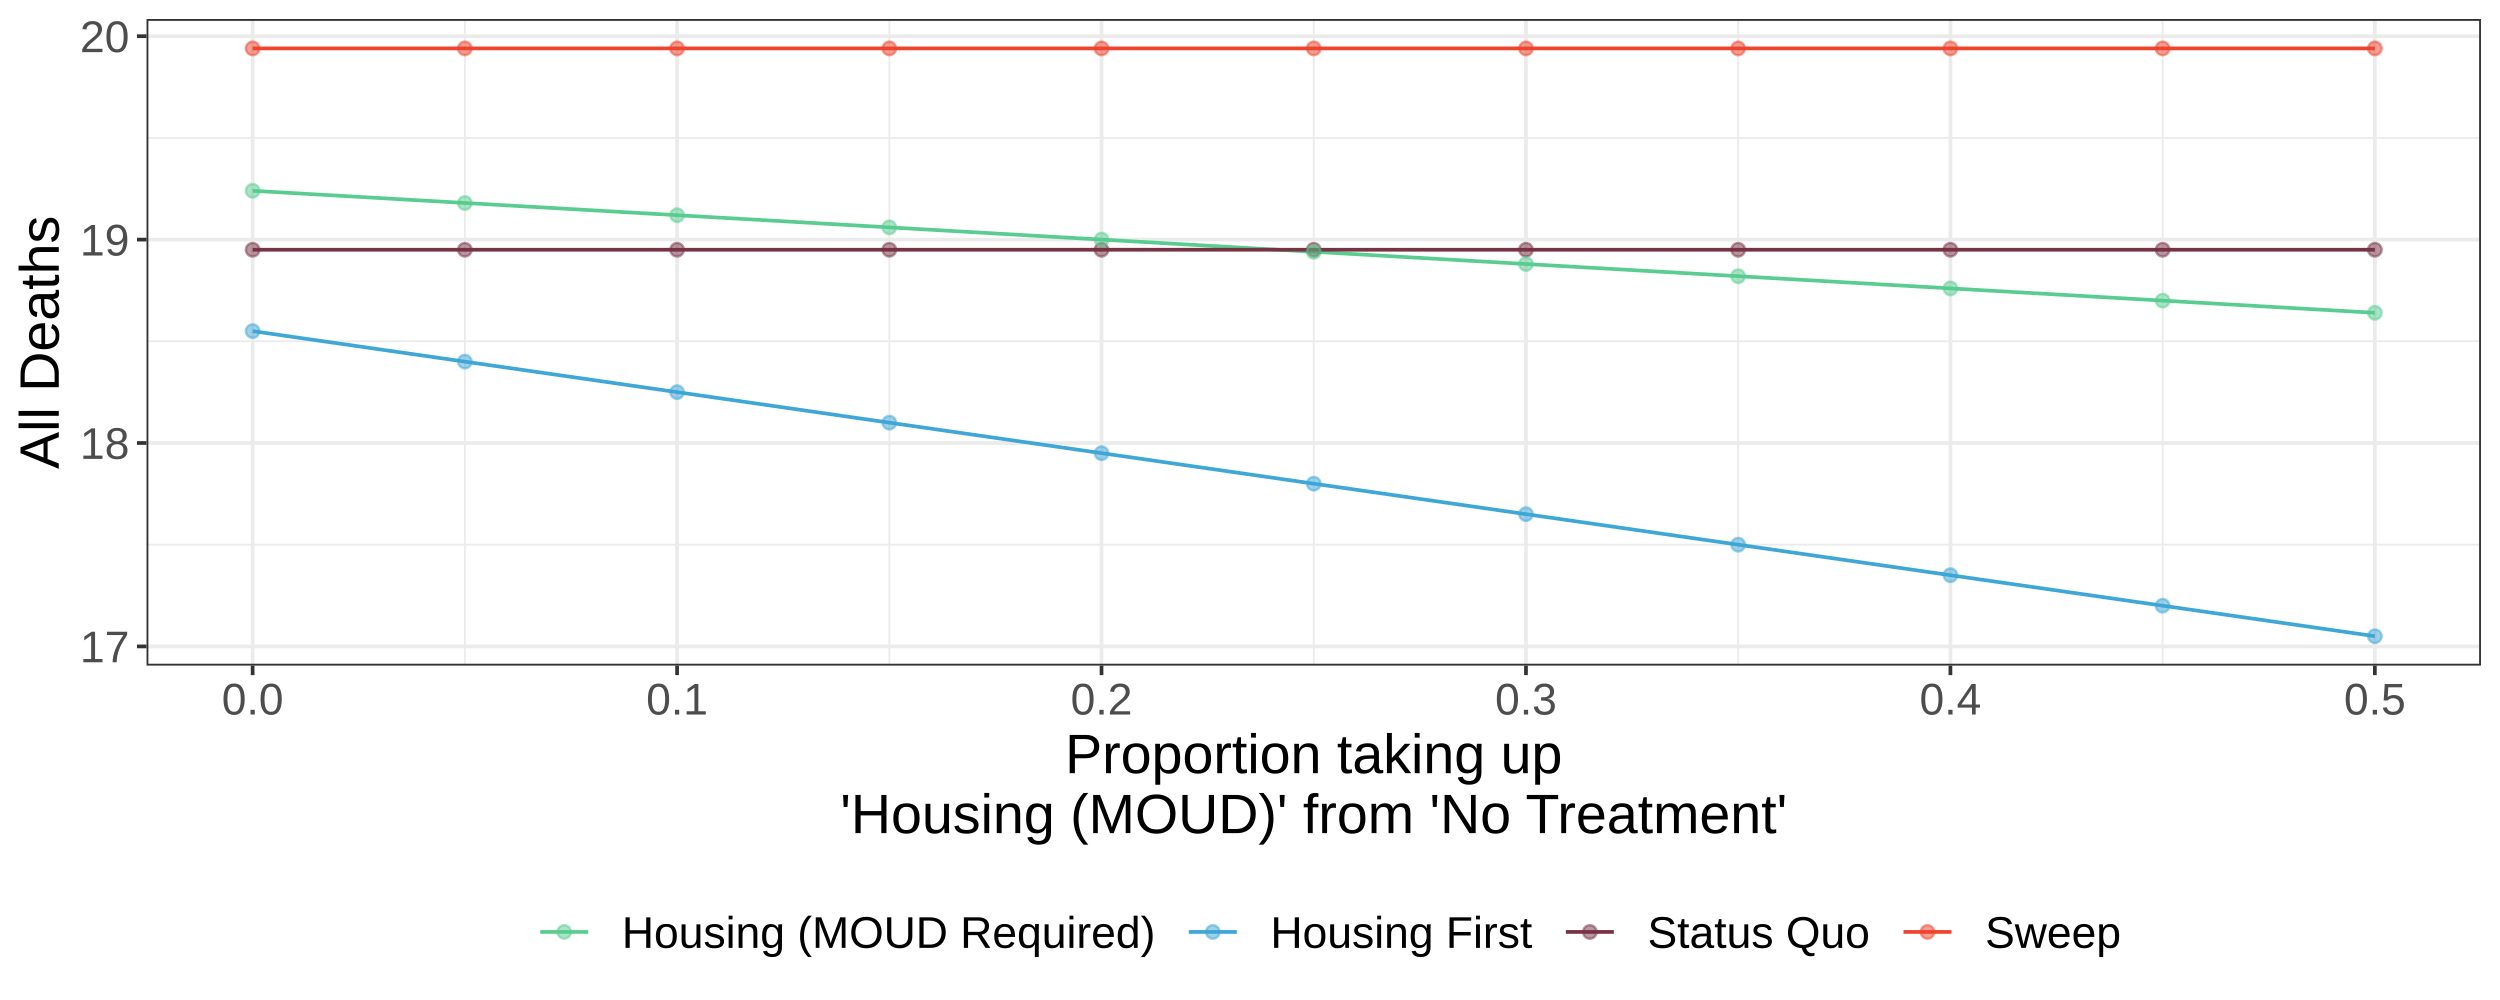
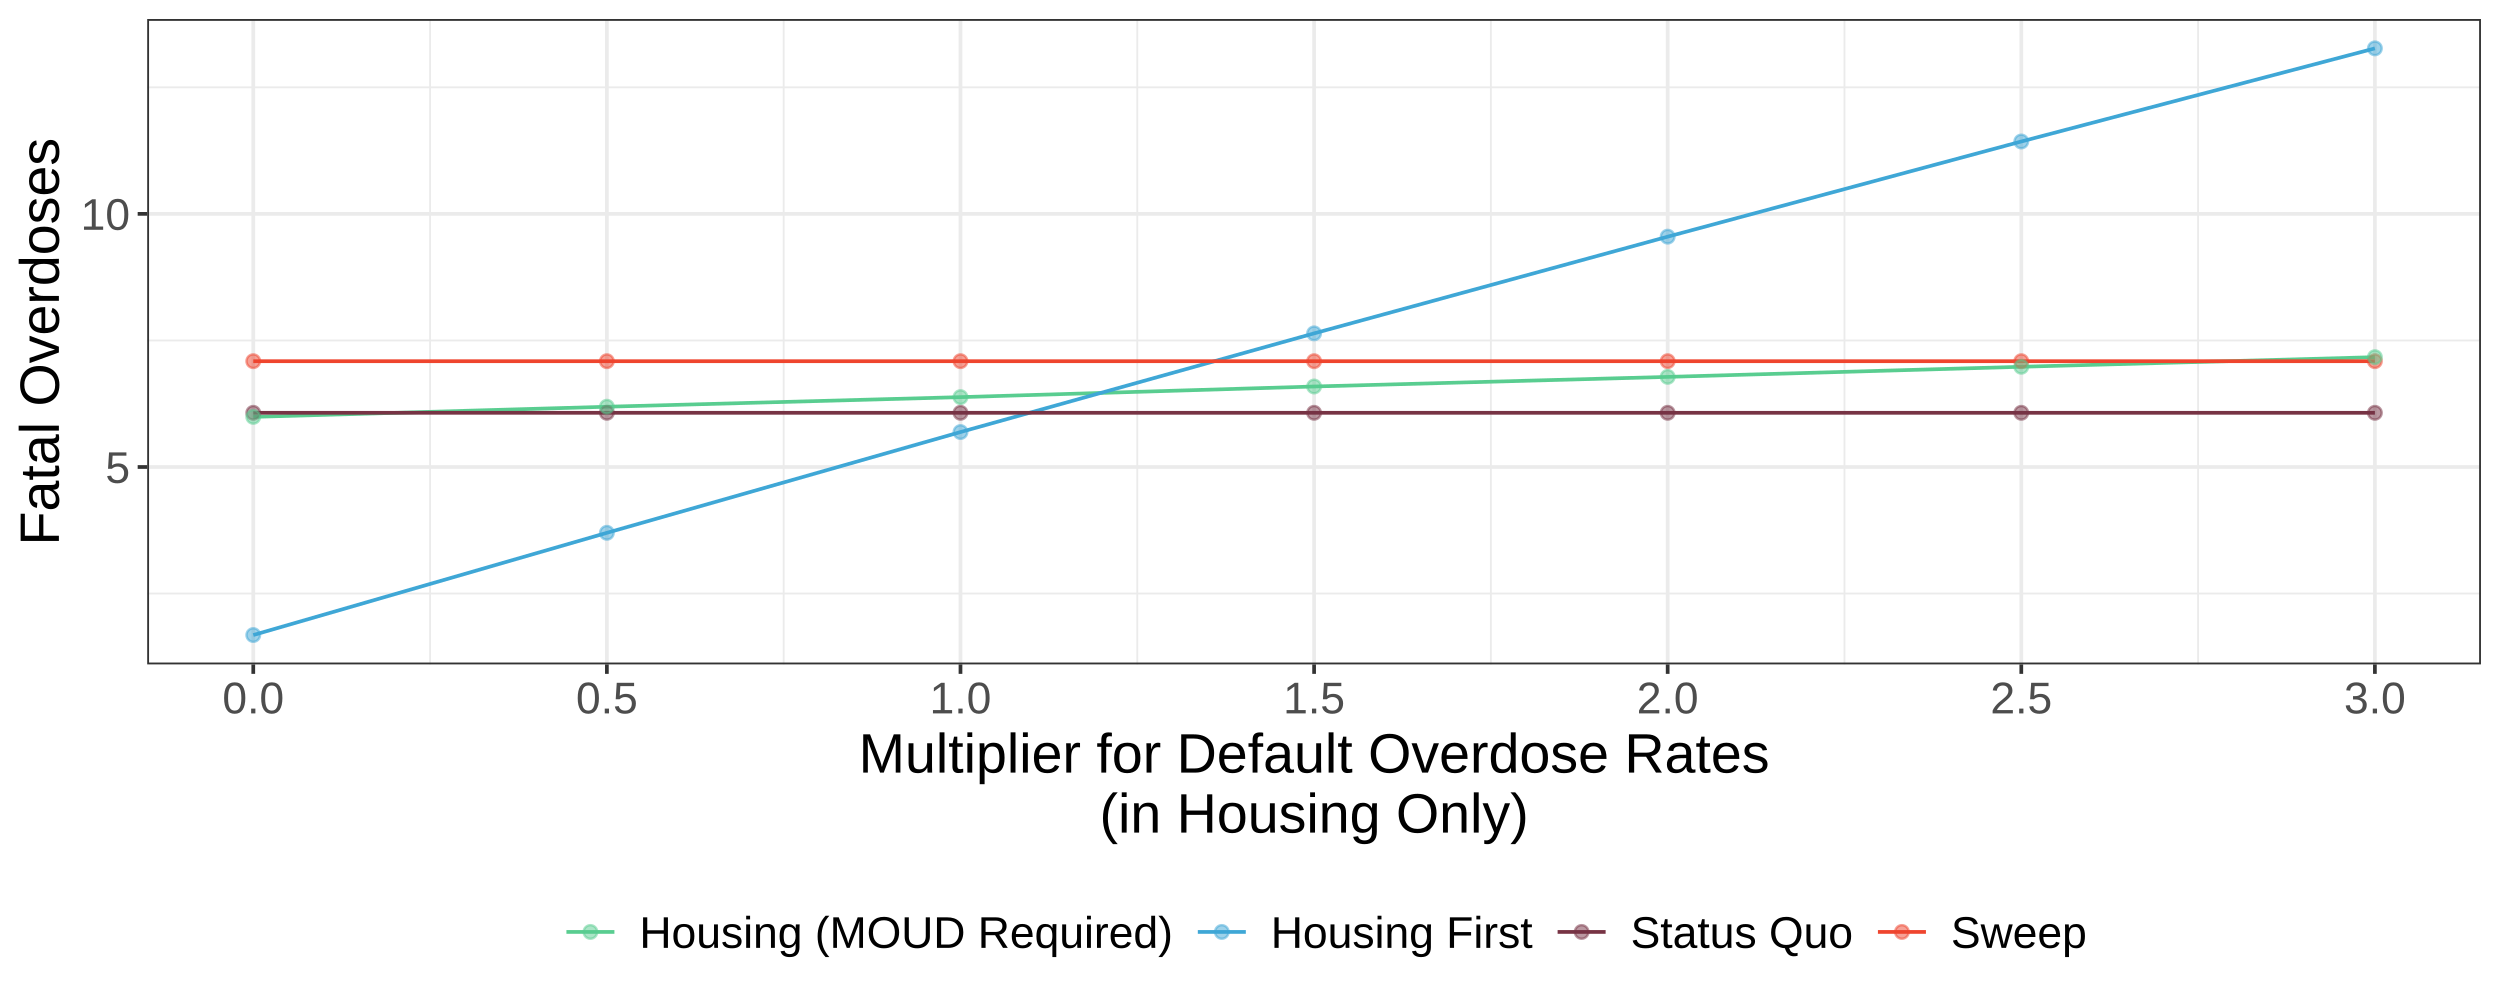
<svg xmlns="http://www.w3.org/2000/svg" class="svglite" width="720.00pt" height="288.00pt" viewBox="0 0 720.00 288.00">
  <defs>
    <style type="text/css">
    .svglite line, .svglite polyline, .svglite polygon, .svglite path, .svglite rect, .svglite circle {
      fill: none;
      stroke: #000000;
      stroke-linecap: round;
      stroke-linejoin: round;
      stroke-miterlimit: 10.00;
    }
    .svglite text {
      white-space: pre;
    }
  </style>
  </defs>
  <rect width="100%" height="100%" style="stroke: none; fill: #FFFFFF;" />
  <defs>
    <clipPath id="cpMC4wMHw3MjAuMDB8MC4wMHwyODguMDA=">
      <rect x="0.00" y="0.00" width="720.00" height="288.00" />
    </clipPath>
  </defs>
  <g clip-path="url(#cpMC4wMHw3MjAuMDB8MC4wMHwyODguMDA=)">
    <rect x="0.00" y="0.00" width="720.00" height="288.00" style="stroke-width: 1.07; stroke: #FFFFFF; fill: #FFFFFF;" />
  </g>
  <defs>
-     <clipPath id="cpNDIuMjB8NzE0LjUyfDUuNDh8MTkxLjcw">
-       <rect x="42.20" y="5.48" width="672.32" height="186.22" />
+     <clipPath id="cpNDIuMzl8NzE0LjUyfDUuNDh8MTkxLjM0">
+       <rect x="42.39" y="5.48" width="672.13" height="185.86" />
    </clipPath>
  </defs>
-   <g clip-path="url(#cpNDIuMjB8NzE0LjUyfDUuNDh8MTkxLjcw)">
-     <rect x="42.20" y="5.48" width="672.32" height="186.22" style="stroke-width: 1.07; stroke: none; fill: #FFFFFF;" />
-     <polyline points="42.20,156.87 714.52,156.87 " style="stroke-width: 0.53; stroke: #EBEBEB; stroke-linecap: butt;" />
-     <polyline points="42.20,98.29 714.52,98.29 " style="stroke-width: 0.53; stroke: #EBEBEB; stroke-linecap: butt;" />
-     <polyline points="42.20,39.72 714.52,39.72 " style="stroke-width: 0.53; stroke: #EBEBEB; stroke-linecap: butt;" />
-     <polyline points="133.88,191.70 133.88,5.48 " style="stroke-width: 0.53; stroke: #EBEBEB; stroke-linecap: butt;" />
-     <polyline points="256.12,191.70 256.12,5.48 " style="stroke-width: 0.53; stroke: #EBEBEB; stroke-linecap: butt;" />
-     <polyline points="378.36,191.70 378.36,5.48 " style="stroke-width: 0.53; stroke: #EBEBEB; stroke-linecap: butt;" />
-     <polyline points="500.60,191.70 500.60,5.48 " style="stroke-width: 0.53; stroke: #EBEBEB; stroke-linecap: butt;" />
-     <polyline points="622.84,191.70 622.84,5.48 " style="stroke-width: 0.53; stroke: #EBEBEB; stroke-linecap: butt;" />
-     <polyline points="42.20,186.16 714.52,186.16 " style="stroke-width: 1.07; stroke: #EBEBEB; stroke-linecap: butt;" />
-     <polyline points="42.20,127.58 714.52,127.58 " style="stroke-width: 1.07; stroke: #EBEBEB; stroke-linecap: butt;" />
-     <polyline points="42.20,69.01 714.52,69.01 " style="stroke-width: 1.07; stroke: #EBEBEB; stroke-linecap: butt;" />
-     <polyline points="42.20,10.43 714.52,10.43 " style="stroke-width: 1.07; stroke: #EBEBEB; stroke-linecap: butt;" />
-     <polyline points="72.76,191.70 72.76,5.48 " style="stroke-width: 1.07; stroke: #EBEBEB; stroke-linecap: butt;" />
-     <polyline points="195.00,191.70 195.00,5.48 " style="stroke-width: 1.07; stroke: #EBEBEB; stroke-linecap: butt;" />
-     <polyline points="317.24,191.70 317.24,5.48 " style="stroke-width: 1.07; stroke: #EBEBEB; stroke-linecap: butt;" />
-     <polyline points="439.48,191.70 439.48,5.48 " style="stroke-width: 1.07; stroke: #EBEBEB; stroke-linecap: butt;" />
-     <polyline points="561.72,191.70 561.72,5.48 " style="stroke-width: 1.07; stroke: #EBEBEB; stroke-linecap: butt;" />
-     <polyline points="683.96,191.70 683.96,5.48 " style="stroke-width: 1.07; stroke: #EBEBEB; stroke-linecap: butt;" />
-     <polyline points="72.76,54.95 133.88,58.46 195.00,61.98 256.12,65.49 317.24,69.01 378.36,72.52 439.48,76.04 500.60,79.55 561.72,83.06 622.84,86.58 683.96,90.09 " style="stroke-width: 1.07; stroke: #59CD90; stroke-linecap: butt;" />
-     <polyline points="72.76,95.37 133.88,104.15 195.00,112.94 256.12,121.73 317.24,130.51 378.36,139.30 439.48,148.08 500.60,156.87 561.72,165.66 622.84,174.44 683.96,183.23 " style="stroke-width: 1.07; stroke: #3FA7D6; stroke-linecap: butt;" />
-     <polyline points="72.76,71.93 133.88,71.93 195.00,71.93 256.12,71.93 317.24,71.93 378.36,71.93 439.48,71.93 500.60,71.93 561.72,71.93 622.84,71.93 683.96,71.93 " style="stroke-width: 1.07; stroke: #773344; stroke-linecap: butt;" />
-     <polyline points="72.76,13.94 133.88,13.94 195.00,13.94 256.12,13.94 317.24,13.94 378.36,13.94 439.48,13.94 500.60,13.94 561.72,13.94 622.84,13.94 683.96,13.94 " style="stroke-width: 1.07; stroke: #EF452E; stroke-linecap: butt;" />
-     <circle cx="72.76" cy="71.93" r="1.95" style="stroke-width: 0.71; stroke: #773344; stroke-opacity: 0.50; fill: #773344; fill-opacity: 0.50;" />
-     <circle cx="133.88" cy="71.93" r="1.95" style="stroke-width: 0.71; stroke: #773344; stroke-opacity: 0.50; fill: #773344; fill-opacity: 0.50;" />
-     <circle cx="195.00" cy="71.93" r="1.95" style="stroke-width: 0.71; stroke: #773344; stroke-opacity: 0.50; fill: #773344; fill-opacity: 0.50;" />
-     <circle cx="256.12" cy="71.93" r="1.95" style="stroke-width: 0.71; stroke: #773344; stroke-opacity: 0.50; fill: #773344; fill-opacity: 0.50;" />
-     <circle cx="317.24" cy="71.93" r="1.95" style="stroke-width: 0.71; stroke: #773344; stroke-opacity: 0.50; fill: #773344; fill-opacity: 0.50;" />
-     <circle cx="378.36" cy="71.93" r="1.95" style="stroke-width: 0.71; stroke: #773344; stroke-opacity: 0.50; fill: #773344; fill-opacity: 0.50;" />
-     <circle cx="439.48" cy="71.93" r="1.95" style="stroke-width: 0.71; stroke: #773344; stroke-opacity: 0.50; fill: #773344; fill-opacity: 0.50;" />
-     <circle cx="500.60" cy="71.93" r="1.95" style="stroke-width: 0.71; stroke: #773344; stroke-opacity: 0.50; fill: #773344; fill-opacity: 0.50;" />
-     <circle cx="561.72" cy="71.93" r="1.95" style="stroke-width: 0.71; stroke: #773344; stroke-opacity: 0.50; fill: #773344; fill-opacity: 0.50;" />
-     <circle cx="622.84" cy="71.93" r="1.95" style="stroke-width: 0.71; stroke: #773344; stroke-opacity: 0.50; fill: #773344; fill-opacity: 0.50;" />
-     <circle cx="683.96" cy="71.93" r="1.95" style="stroke-width: 0.71; stroke: #773344; stroke-opacity: 0.50; fill: #773344; fill-opacity: 0.50;" />
-     <circle cx="72.76" cy="13.94" r="1.95" style="stroke-width: 0.71; stroke: #EF452E; stroke-opacity: 0.50; fill: #EF452E; fill-opacity: 0.50;" />
-     <circle cx="133.88" cy="13.94" r="1.95" style="stroke-width: 0.71; stroke: #EF452E; stroke-opacity: 0.50; fill: #EF452E; fill-opacity: 0.50;" />
-     <circle cx="195.00" cy="13.94" r="1.95" style="stroke-width: 0.71; stroke: #EF452E; stroke-opacity: 0.50; fill: #EF452E; fill-opacity: 0.50;" />
-     <circle cx="256.12" cy="13.94" r="1.95" style="stroke-width: 0.71; stroke: #EF452E; stroke-opacity: 0.50; fill: #EF452E; fill-opacity: 0.50;" />
-     <circle cx="317.24" cy="13.94" r="1.95" style="stroke-width: 0.71; stroke: #EF452E; stroke-opacity: 0.50; fill: #EF452E; fill-opacity: 0.50;" />
-     <circle cx="378.36" cy="13.94" r="1.95" style="stroke-width: 0.71; stroke: #EF452E; stroke-opacity: 0.50; fill: #EF452E; fill-opacity: 0.50;" />
-     <circle cx="439.48" cy="13.94" r="1.95" style="stroke-width: 0.71; stroke: #EF452E; stroke-opacity: 0.50; fill: #EF452E; fill-opacity: 0.50;" />
-     <circle cx="500.60" cy="13.94" r="1.95" style="stroke-width: 0.71; stroke: #EF452E; stroke-opacity: 0.50; fill: #EF452E; fill-opacity: 0.50;" />
-     <circle cx="561.72" cy="13.94" r="1.95" style="stroke-width: 0.71; stroke: #EF452E; stroke-opacity: 0.50; fill: #EF452E; fill-opacity: 0.50;" />
-     <circle cx="622.84" cy="13.94" r="1.95" style="stroke-width: 0.71; stroke: #EF452E; stroke-opacity: 0.50; fill: #EF452E; fill-opacity: 0.50;" />
-     <circle cx="683.96" cy="13.94" r="1.95" style="stroke-width: 0.71; stroke: #EF452E; stroke-opacity: 0.50; fill: #EF452E; fill-opacity: 0.50;" />
-     <circle cx="72.76" cy="95.37" r="1.95" style="stroke-width: 0.71; stroke: #3FA7D6; stroke-opacity: 0.50; fill: #3FA7D6; fill-opacity: 0.50;" />
-     <circle cx="133.88" cy="104.15" r="1.95" style="stroke-width: 0.71; stroke: #3FA7D6; stroke-opacity: 0.50; fill: #3FA7D6; fill-opacity: 0.50;" />
-     <circle cx="195.00" cy="112.94" r="1.95" style="stroke-width: 0.71; stroke: #3FA7D6; stroke-opacity: 0.50; fill: #3FA7D6; fill-opacity: 0.50;" />
-     <circle cx="256.12" cy="121.73" r="1.95" style="stroke-width: 0.71; stroke: #3FA7D6; stroke-opacity: 0.50; fill: #3FA7D6; fill-opacity: 0.50;" />
-     <circle cx="317.24" cy="130.51" r="1.95" style="stroke-width: 0.71; stroke: #3FA7D6; stroke-opacity: 0.50; fill: #3FA7D6; fill-opacity: 0.50;" />
-     <circle cx="378.36" cy="139.30" r="1.95" style="stroke-width: 0.71; stroke: #3FA7D6; stroke-opacity: 0.50; fill: #3FA7D6; fill-opacity: 0.50;" />
-     <circle cx="439.48" cy="148.08" r="1.95" style="stroke-width: 0.71; stroke: #3FA7D6; stroke-opacity: 0.50; fill: #3FA7D6; fill-opacity: 0.50;" />
-     <circle cx="500.60" cy="156.87" r="1.95" style="stroke-width: 0.71; stroke: #3FA7D6; stroke-opacity: 0.50; fill: #3FA7D6; fill-opacity: 0.50;" />
-     <circle cx="561.72" cy="165.66" r="1.95" style="stroke-width: 0.71; stroke: #3FA7D6; stroke-opacity: 0.50; fill: #3FA7D6; fill-opacity: 0.50;" />
-     <circle cx="622.84" cy="174.44" r="1.95" style="stroke-width: 0.71; stroke: #3FA7D6; stroke-opacity: 0.50; fill: #3FA7D6; fill-opacity: 0.50;" />
-     <circle cx="683.96" cy="183.23" r="1.95" style="stroke-width: 0.71; stroke: #3FA7D6; stroke-opacity: 0.50; fill: #3FA7D6; fill-opacity: 0.50;" />
-     <circle cx="72.76" cy="54.95" r="1.95" style="stroke-width: 0.71; stroke: #59CD90; stroke-opacity: 0.50; fill: #59CD90; fill-opacity: 0.50;" />
-     <circle cx="133.88" cy="58.46" r="1.95" style="stroke-width: 0.71; stroke: #59CD90; stroke-opacity: 0.50; fill: #59CD90; fill-opacity: 0.50;" />
-     <circle cx="195.00" cy="61.98" r="1.95" style="stroke-width: 0.71; stroke: #59CD90; stroke-opacity: 0.50; fill: #59CD90; fill-opacity: 0.50;" />
-     <circle cx="256.12" cy="65.49" r="1.95" style="stroke-width: 0.71; stroke: #59CD90; stroke-opacity: 0.50; fill: #59CD90; fill-opacity: 0.50;" />
-     <circle cx="317.24" cy="69.01" r="1.95" style="stroke-width: 0.71; stroke: #59CD90; stroke-opacity: 0.50; fill: #59CD90; fill-opacity: 0.50;" />
-     <circle cx="378.36" cy="72.52" r="1.95" style="stroke-width: 0.71; stroke: #59CD90; stroke-opacity: 0.50; fill: #59CD90; fill-opacity: 0.50;" />
-     <circle cx="439.48" cy="76.04" r="1.95" style="stroke-width: 0.71; stroke: #59CD90; stroke-opacity: 0.50; fill: #59CD90; fill-opacity: 0.50;" />
-     <circle cx="500.60" cy="79.55" r="1.95" style="stroke-width: 0.71; stroke: #59CD90; stroke-opacity: 0.50; fill: #59CD90; fill-opacity: 0.50;" />
-     <circle cx="561.72" cy="83.06" r="1.95" style="stroke-width: 0.71; stroke: #59CD90; stroke-opacity: 0.50; fill: #59CD90; fill-opacity: 0.50;" />
-     <circle cx="622.84" cy="86.58" r="1.95" style="stroke-width: 0.71; stroke: #59CD90; stroke-opacity: 0.50; fill: #59CD90; fill-opacity: 0.50;" />
-     <circle cx="683.96" cy="90.09" r="1.95" style="stroke-width: 0.71; stroke: #59CD90; stroke-opacity: 0.50; fill: #59CD90; fill-opacity: 0.50;" />
-     <rect x="42.20" y="5.48" width="672.32" height="186.22" style="stroke-width: 1.07; stroke: #333333;" />
+   <g clip-path="url(#cpNDIuMzl8NzE0LjUyfDUuNDh8MTkxLjM0)">
+     <rect x="42.39" y="5.48" width="672.13" height="185.86" style="stroke-width: 1.07; stroke: none; fill: #FFFFFF;" />
+     <polyline points="42.39,170.94 714.52,170.94 " style="stroke-width: 0.53; stroke: #EBEBEB; stroke-linecap: butt;" />
+     <polyline points="42.39,98.05 714.52,98.05 " style="stroke-width: 0.53; stroke: #EBEBEB; stroke-linecap: butt;" />
+     <polyline points="42.39,25.15 714.52,25.15 " style="stroke-width: 0.53; stroke: #EBEBEB; stroke-linecap: butt;" />
+     <polyline points="123.86,191.34 123.86,5.48 " style="stroke-width: 0.53; stroke: #EBEBEB; stroke-linecap: butt;" />
+     <polyline points="225.70,191.34 225.70,5.48 " style="stroke-width: 0.53; stroke: #EBEBEB; stroke-linecap: butt;" />
+     <polyline points="327.54,191.34 327.54,5.48 " style="stroke-width: 0.53; stroke: #EBEBEB; stroke-linecap: butt;" />
+     <polyline points="429.37,191.34 429.37,5.48 " style="stroke-width: 0.53; stroke: #EBEBEB; stroke-linecap: butt;" />
+     <polyline points="531.21,191.34 531.21,5.48 " style="stroke-width: 0.53; stroke: #EBEBEB; stroke-linecap: butt;" />
+     <polyline points="633.05,191.34 633.05,5.48 " style="stroke-width: 0.53; stroke: #EBEBEB; stroke-linecap: butt;" />
+     <polyline points="42.39,134.49 714.52,134.49 " style="stroke-width: 1.07; stroke: #EBEBEB; stroke-linecap: butt;" />
+     <polyline points="42.39,61.60 714.52,61.60 " style="stroke-width: 1.07; stroke: #EBEBEB; stroke-linecap: butt;" />
+     <polyline points="72.94,191.34 72.94,5.48 " style="stroke-width: 1.07; stroke: #EBEBEB; stroke-linecap: butt;" />
+     <polyline points="174.78,191.34 174.78,5.48 " style="stroke-width: 1.07; stroke: #EBEBEB; stroke-linecap: butt;" />
+     <polyline points="276.62,191.34 276.62,5.48 " style="stroke-width: 1.07; stroke: #EBEBEB; stroke-linecap: butt;" />
+     <polyline points="378.46,191.34 378.46,5.48 " style="stroke-width: 1.07; stroke: #EBEBEB; stroke-linecap: butt;" />
+     <polyline points="480.29,191.34 480.29,5.48 " style="stroke-width: 1.07; stroke: #EBEBEB; stroke-linecap: butt;" />
+     <polyline points="582.13,191.34 582.13,5.48 " style="stroke-width: 1.07; stroke: #EBEBEB; stroke-linecap: butt;" />
+     <polyline points="683.97,191.34 683.97,5.48 " style="stroke-width: 1.07; stroke: #EBEBEB; stroke-linecap: butt;" />
+     <polyline points="72.94,120.06 174.78,117.14 276.62,114.37 378.46,111.31 480.29,108.54 582.13,105.63 683.97,102.86 " style="stroke-width: 1.07; stroke: #59CD90; stroke-linecap: butt;" />
+     <polyline points="72.94,182.89 174.78,153.45 276.62,124.43 378.46,96.01 480.29,68.16 582.13,40.75 683.97,13.93 " style="stroke-width: 1.07; stroke: #3FA7D6; stroke-linecap: butt;" />
+     <polyline points="72.94,118.89 174.78,118.89 276.62,118.89 378.46,118.89 480.29,118.89 582.13,118.89 683.97,118.89 " style="stroke-width: 1.07; stroke: #773344; stroke-linecap: butt;" />
+     <polyline points="72.94,104.02 174.78,104.02 276.62,104.02 378.46,104.02 480.29,104.02 582.13,104.02 683.97,104.02 " style="stroke-width: 1.07; stroke: #EF452E; stroke-linecap: butt;" />
+     <circle cx="72.94" cy="118.89" r="1.95" style="stroke-width: 0.71; stroke: #773344; stroke-opacity: 0.50; fill: #773344; fill-opacity: 0.50;" />
+     <circle cx="174.78" cy="118.89" r="1.95" style="stroke-width: 0.71; stroke: #773344; stroke-opacity: 0.50; fill: #773344; fill-opacity: 0.50;" />
+     <circle cx="276.62" cy="118.89" r="1.95" style="stroke-width: 0.71; stroke: #773344; stroke-opacity: 0.50; fill: #773344; fill-opacity: 0.50;" />
+     <circle cx="378.46" cy="118.89" r="1.95" style="stroke-width: 0.71; stroke: #773344; stroke-opacity: 0.50; fill: #773344; fill-opacity: 0.50;" />
+     <circle cx="480.29" cy="118.89" r="1.95" style="stroke-width: 0.71; stroke: #773344; stroke-opacity: 0.50; fill: #773344; fill-opacity: 0.50;" />
+     <circle cx="582.13" cy="118.89" r="1.95" style="stroke-width: 0.71; stroke: #773344; stroke-opacity: 0.50; fill: #773344; fill-opacity: 0.50;" />
+     <circle cx="683.97" cy="118.89" r="1.95" style="stroke-width: 0.71; stroke: #773344; stroke-opacity: 0.50; fill: #773344; fill-opacity: 0.50;" />
+     <circle cx="72.94" cy="104.02" r="1.95" style="stroke-width: 0.71; stroke: #EF452E; stroke-opacity: 0.50; fill: #EF452E; fill-opacity: 0.50;" />
+     <circle cx="174.78" cy="104.02" r="1.95" style="stroke-width: 0.71; stroke: #EF452E; stroke-opacity: 0.50; fill: #EF452E; fill-opacity: 0.50;" />
+     <circle cx="276.62" cy="104.02" r="1.95" style="stroke-width: 0.71; stroke: #EF452E; stroke-opacity: 0.50; fill: #EF452E; fill-opacity: 0.50;" />
+     <circle cx="378.46" cy="104.02" r="1.95" style="stroke-width: 0.71; stroke: #EF452E; stroke-opacity: 0.50; fill: #EF452E; fill-opacity: 0.50;" />
+     <circle cx="480.29" cy="104.02" r="1.95" style="stroke-width: 0.71; stroke: #EF452E; stroke-opacity: 0.50; fill: #EF452E; fill-opacity: 0.50;" />
+     <circle cx="582.13" cy="104.02" r="1.95" style="stroke-width: 0.71; stroke: #EF452E; stroke-opacity: 0.50; fill: #EF452E; fill-opacity: 0.50;" />
+     <circle cx="683.97" cy="104.02" r="1.95" style="stroke-width: 0.71; stroke: #EF452E; stroke-opacity: 0.50; fill: #EF452E; fill-opacity: 0.50;" />
+     <circle cx="72.94" cy="120.06" r="1.95" style="stroke-width: 0.71; stroke: #59CD90; stroke-opacity: 0.50; fill: #59CD90; fill-opacity: 0.50;" />
+     <circle cx="174.78" cy="117.14" r="1.95" style="stroke-width: 0.71; stroke: #59CD90; stroke-opacity: 0.50; fill: #59CD90; fill-opacity: 0.50;" />
+     <circle cx="276.62" cy="114.37" r="1.95" style="stroke-width: 0.71; stroke: #59CD90; stroke-opacity: 0.50; fill: #59CD90; fill-opacity: 0.50;" />
+     <circle cx="378.46" cy="111.31" r="1.95" style="stroke-width: 0.71; stroke: #59CD90; stroke-opacity: 0.50; fill: #59CD90; fill-opacity: 0.50;" />
+     <circle cx="480.29" cy="108.54" r="1.95" style="stroke-width: 0.71; stroke: #59CD90; stroke-opacity: 0.50; fill: #59CD90; fill-opacity: 0.50;" />
+     <circle cx="582.13" cy="105.63" r="1.95" style="stroke-width: 0.71; stroke: #59CD90; stroke-opacity: 0.50; fill: #59CD90; fill-opacity: 0.50;" />
+     <circle cx="683.97" cy="102.86" r="1.95" style="stroke-width: 0.71; stroke: #59CD90; stroke-opacity: 0.50; fill: #59CD90; fill-opacity: 0.50;" />
+     <circle cx="72.94" cy="182.89" r="1.95" style="stroke-width: 0.71; stroke: #3FA7D6; stroke-opacity: 0.50; fill: #3FA7D6; fill-opacity: 0.50;" />
+     <circle cx="174.78" cy="153.45" r="1.95" style="stroke-width: 0.71; stroke: #3FA7D6; stroke-opacity: 0.50; fill: #3FA7D6; fill-opacity: 0.50;" />
+     <circle cx="276.62" cy="124.43" r="1.95" style="stroke-width: 0.71; stroke: #3FA7D6; stroke-opacity: 0.50; fill: #3FA7D6; fill-opacity: 0.50;" />
+     <circle cx="378.46" cy="96.01" r="1.95" style="stroke-width: 0.71; stroke: #3FA7D6; stroke-opacity: 0.50; fill: #3FA7D6; fill-opacity: 0.50;" />
+     <circle cx="480.29" cy="68.16" r="1.95" style="stroke-width: 0.71; stroke: #3FA7D6; stroke-opacity: 0.50; fill: #3FA7D6; fill-opacity: 0.50;" />
+     <circle cx="582.13" cy="40.75" r="1.95" style="stroke-width: 0.71; stroke: #3FA7D6; stroke-opacity: 0.50; fill: #3FA7D6; fill-opacity: 0.50;" />
+     <circle cx="683.97" cy="13.93" r="1.95" style="stroke-width: 0.71; stroke: #3FA7D6; stroke-opacity: 0.50; fill: #3FA7D6; fill-opacity: 0.50;" />
+     <rect x="42.39" y="5.48" width="672.13" height="185.86" style="stroke-width: 1.07; stroke: #333333;" />
  </g>
  <g clip-path="url(#cpMC4wMHw3MjAuMDB8MC4wMHwyODguMDA=)">
-     <text x="37.27" y="190.74" text-anchor="end" style="font-size: 12.80px;fill: #4D4D4D; font-family: &quot;Arial&quot;;" textLength="14.23px" lengthAdjust="spacingAndGlyphs">17</text>
-     <text x="37.27" y="132.16" text-anchor="end" style="font-size: 12.80px;fill: #4D4D4D; font-family: &quot;Arial&quot;;" textLength="14.23px" lengthAdjust="spacingAndGlyphs">18</text>
-     <text x="37.27" y="73.59" text-anchor="end" style="font-size: 12.80px;fill: #4D4D4D; font-family: &quot;Arial&quot;;" textLength="14.23px" lengthAdjust="spacingAndGlyphs">19</text>
-     <text x="37.27" y="15.01" text-anchor="end" style="font-size: 12.80px;fill: #4D4D4D; font-family: &quot;Arial&quot;;" textLength="14.23px" lengthAdjust="spacingAndGlyphs">20</text>
-     <polyline points="39.46,186.16 42.20,186.16 " style="stroke-width: 1.07; stroke: #333333; stroke-linecap: butt;" />
-     <polyline points="39.46,127.58 42.20,127.58 " style="stroke-width: 1.07; stroke: #333333; stroke-linecap: butt;" />
-     <polyline points="39.46,69.01 42.20,69.01 " style="stroke-width: 1.07; stroke: #333333; stroke-linecap: butt;" />
-     <polyline points="39.46,10.43 42.20,10.43 " style="stroke-width: 1.07; stroke: #333333; stroke-linecap: butt;" />
-     <polyline points="72.76,194.44 72.76,191.70 " style="stroke-width: 1.07; stroke: #333333; stroke-linecap: butt;" />
-     <polyline points="195.00,194.44 195.00,191.70 " style="stroke-width: 1.07; stroke: #333333; stroke-linecap: butt;" />
-     <polyline points="317.24,194.44 317.24,191.70 " style="stroke-width: 1.07; stroke: #333333; stroke-linecap: butt;" />
-     <polyline points="439.48,194.44 439.48,191.70 " style="stroke-width: 1.07; stroke: #333333; stroke-linecap: butt;" />
-     <polyline points="561.72,194.44 561.72,191.70 " style="stroke-width: 1.07; stroke: #333333; stroke-linecap: butt;" />
-     <polyline points="683.96,194.44 683.96,191.70 " style="stroke-width: 1.07; stroke: #333333; stroke-linecap: butt;" />
-     <text x="72.76" y="205.79" text-anchor="middle" style="font-size: 12.80px;fill: #4D4D4D; font-family: &quot;Arial&quot;;" textLength="17.78px" lengthAdjust="spacingAndGlyphs">0.0</text>
-     <text x="195.00" y="205.79" text-anchor="middle" style="font-size: 12.80px;fill: #4D4D4D; font-family: &quot;Arial&quot;;" textLength="17.78px" lengthAdjust="spacingAndGlyphs">0.1</text>
-     <text x="317.24" y="205.79" text-anchor="middle" style="font-size: 12.80px;fill: #4D4D4D; font-family: &quot;Arial&quot;;" textLength="17.78px" lengthAdjust="spacingAndGlyphs">0.2</text>
-     <text x="439.48" y="205.79" text-anchor="middle" style="font-size: 12.80px;fill: #4D4D4D; font-family: &quot;Arial&quot;;" textLength="17.78px" lengthAdjust="spacingAndGlyphs">0.3</text>
-     <text x="561.72" y="205.79" text-anchor="middle" style="font-size: 12.80px;fill: #4D4D4D; font-family: &quot;Arial&quot;;" textLength="17.78px" lengthAdjust="spacingAndGlyphs">0.4</text>
-     <text x="683.96" y="205.79" text-anchor="middle" style="font-size: 12.80px;fill: #4D4D4D; font-family: &quot;Arial&quot;;" textLength="17.78px" lengthAdjust="spacingAndGlyphs">0.5</text>
-     <text x="378.36" y="222.67" text-anchor="middle" style="font-size: 16.00px; font-family: &quot;Arial&quot;;" textLength="143.20px" lengthAdjust="spacingAndGlyphs">Proportion taking up</text>
-     <text x="378.36" y="239.95" text-anchor="middle" style="font-size: 16.00px; font-family: &quot;Arial&quot;;" textLength="272.71px" lengthAdjust="spacingAndGlyphs">'Housing (MOUD)' from 'No Treatment'</text>
-     <text transform="translate(16.93,98.59) rotate(-90)" text-anchor="middle" style="font-size: 16.00px; font-family: &quot;Arial&quot;;" textLength="72.92px" lengthAdjust="spacingAndGlyphs">All Deaths</text>
-     <rect x="140.41" y="254.28" width="475.90" height="28.24" style="stroke-width: 1.07; stroke: none; fill: #FFFFFF;" />
-     <rect x="153.86" y="259.76" width="17.28" height="17.28" style="stroke-width: 1.07; stroke: none; fill: #FFFFFF;" />
-     <line x1="155.59" y1="268.40" x2="169.41" y2="268.40" style="stroke-width: 1.07; stroke: #59CD90; stroke-linecap: butt;" />
-     <circle cx="162.50" cy="268.40" r="1.95" style="stroke-width: 0.71; stroke: #59CD90; stroke-opacity: 0.50; fill: #59CD90; fill-opacity: 0.50;" />
-     <rect x="340.65" y="259.76" width="17.28" height="17.28" style="stroke-width: 1.07; stroke: none; fill: #FFFFFF;" />
-     <line x1="342.38" y1="268.40" x2="356.20" y2="268.40" style="stroke-width: 1.07; stroke: #3FA7D6; stroke-linecap: butt;" />
-     <circle cx="349.29" cy="268.40" r="1.95" style="stroke-width: 0.71; stroke: #3FA7D6; stroke-opacity: 0.50; fill: #3FA7D6; fill-opacity: 0.50;" />
-     <rect x="449.24" y="259.76" width="17.28" height="17.28" style="stroke-width: 1.07; stroke: none; fill: #FFFFFF;" />
-     <line x1="450.97" y1="268.40" x2="464.79" y2="268.40" style="stroke-width: 1.07; stroke: #773344; stroke-linecap: butt;" />
-     <circle cx="457.88" cy="268.40" r="1.95" style="stroke-width: 0.71; stroke: #773344; stroke-opacity: 0.50; fill: #773344; fill-opacity: 0.50;" />
-     <rect x="546.47" y="259.76" width="17.28" height="17.28" style="stroke-width: 1.07; stroke: none; fill: #FFFFFF;" />
-     <line x1="548.20" y1="268.40" x2="562.02" y2="268.40" style="stroke-width: 1.07; stroke: #EF452E; stroke-linecap: butt;" />
-     <circle cx="555.11" cy="268.40" r="1.95" style="stroke-width: 0.71; stroke: #EF452E; stroke-opacity: 0.50; fill: #EF452E; fill-opacity: 0.50;" />
-     <text x="179.11" y="272.98" style="font-size: 12.80px; font-family: &quot;Arial&quot;;" textLength="153.57px" lengthAdjust="spacingAndGlyphs">Housing (MOUD Required)</text>
-     <text x="365.90" y="272.98" style="font-size: 12.80px; font-family: &quot;Arial&quot;;" textLength="75.37px" lengthAdjust="spacingAndGlyphs">Housing First</text>
-     <text x="474.49" y="272.98" style="font-size: 12.80px; font-family: &quot;Arial&quot;;" textLength="64.01px" lengthAdjust="spacingAndGlyphs">Status Quo</text>
-     <text x="571.72" y="272.98" style="font-size: 12.80px; font-family: &quot;Arial&quot;;" textLength="39.11px" lengthAdjust="spacingAndGlyphs">Sweep</text>
+     <text x="37.46" y="139.08" text-anchor="end" style="font-size: 12.80px;fill: #4D4D4D; font-family: &quot;Arial&quot;;" textLength="7.11px" lengthAdjust="spacingAndGlyphs">5</text>
+     <text x="37.46" y="66.19" text-anchor="end" style="font-size: 12.80px;fill: #4D4D4D; font-family: &quot;Arial&quot;;" textLength="14.23px" lengthAdjust="spacingAndGlyphs">10</text>
+     <polyline points="39.65,134.49 42.39,134.49 " style="stroke-width: 1.07; stroke: #333333; stroke-linecap: butt;" />
+     <polyline points="39.65,61.60 42.39,61.60 " style="stroke-width: 1.07; stroke: #333333; stroke-linecap: butt;" />
+     <polyline points="72.94,194.08 72.94,191.34 " style="stroke-width: 1.07; stroke: #333333; stroke-linecap: butt;" />
+     <polyline points="174.78,194.08 174.78,191.34 " style="stroke-width: 1.07; stroke: #333333; stroke-linecap: butt;" />
+     <polyline points="276.62,194.08 276.62,191.34 " style="stroke-width: 1.07; stroke: #333333; stroke-linecap: butt;" />
+     <polyline points="378.46,194.08 378.46,191.34 " style="stroke-width: 1.07; stroke: #333333; stroke-linecap: butt;" />
+     <polyline points="480.29,194.08 480.29,191.34 " style="stroke-width: 1.07; stroke: #333333; stroke-linecap: butt;" />
+     <polyline points="582.13,194.08 582.13,191.34 " style="stroke-width: 1.07; stroke: #333333; stroke-linecap: butt;" />
+     <polyline points="683.97,194.08 683.97,191.34 " style="stroke-width: 1.07; stroke: #333333; stroke-linecap: butt;" />
+     <text x="72.94" y="205.45" text-anchor="middle" style="font-size: 12.80px;fill: #4D4D4D; font-family: &quot;Arial&quot;;" textLength="17.78px" lengthAdjust="spacingAndGlyphs">0.0</text>
+     <text x="174.78" y="205.45" text-anchor="middle" style="font-size: 12.80px;fill: #4D4D4D; font-family: &quot;Arial&quot;;" textLength="17.78px" lengthAdjust="spacingAndGlyphs">0.5</text>
+     <text x="276.62" y="205.45" text-anchor="middle" style="font-size: 12.80px;fill: #4D4D4D; font-family: &quot;Arial&quot;;" textLength="17.78px" lengthAdjust="spacingAndGlyphs">1.0</text>
+     <text x="378.46" y="205.45" text-anchor="middle" style="font-size: 12.80px;fill: #4D4D4D; font-family: &quot;Arial&quot;;" textLength="17.78px" lengthAdjust="spacingAndGlyphs">1.5</text>
+     <text x="480.29" y="205.45" text-anchor="middle" style="font-size: 12.80px;fill: #4D4D4D; font-family: &quot;Arial&quot;;" textLength="17.78px" lengthAdjust="spacingAndGlyphs">2.0</text>
+     <text x="582.13" y="205.45" text-anchor="middle" style="font-size: 12.80px;fill: #4D4D4D; font-family: &quot;Arial&quot;;" textLength="17.78px" lengthAdjust="spacingAndGlyphs">2.5</text>
+     <text x="683.97" y="205.45" text-anchor="middle" style="font-size: 12.80px;fill: #4D4D4D; font-family: &quot;Arial&quot;;" textLength="17.78px" lengthAdjust="spacingAndGlyphs">3.0</text>
+     <text x="378.46" y="222.51" text-anchor="middle" style="font-size: 16.00px; font-family: &quot;Arial&quot;;" textLength="262.32px" lengthAdjust="spacingAndGlyphs">Multiplier for Default Overdose Rates</text>
+     <text x="378.46" y="239.79" text-anchor="middle" style="font-size: 16.00px; font-family: &quot;Arial&quot;;" textLength="123.61px" lengthAdjust="spacingAndGlyphs">(in Housing Only)</text>
+     <text transform="translate(16.96,98.41) rotate(-90)" text-anchor="middle" style="font-size: 16.00px; font-family: &quot;Arial&quot;;" textLength="117.38px" lengthAdjust="spacingAndGlyphs">Fatal Overdoses</text>
+     <rect x="150.44" y="254.28" width="456.03" height="28.24" style="stroke-width: 1.07; stroke: none; fill: #FFFFFF;" />
+     <rect x="161.40" y="259.76" width="17.28" height="17.28" style="stroke-width: 1.07; stroke: none; fill: #FFFFFF;" />
+     <line x1="163.13" y1="268.40" x2="176.95" y2="268.40" style="stroke-width: 1.07; stroke: #59CD90; stroke-linecap: butt;" />
+     <circle cx="170.04" cy="268.40" r="1.95" style="stroke-width: 0.71; stroke: #59CD90; stroke-opacity: 0.50; fill: #59CD90; fill-opacity: 0.50;" />
+     <rect x="343.24" y="259.76" width="17.28" height="17.28" style="stroke-width: 1.07; stroke: none; fill: #FFFFFF;" />
+     <line x1="344.97" y1="268.40" x2="358.80" y2="268.40" style="stroke-width: 1.07; stroke: #3FA7D6; stroke-linecap: butt;" />
+     <circle cx="351.88" cy="268.40" r="1.95" style="stroke-width: 0.71; stroke: #3FA7D6; stroke-opacity: 0.50; fill: #3FA7D6; fill-opacity: 0.50;" />
+     <rect x="446.87" y="259.76" width="17.28" height="17.28" style="stroke-width: 1.07; stroke: none; fill: #FFFFFF;" />
+     <line x1="448.59" y1="268.40" x2="462.42" y2="268.40" style="stroke-width: 1.07; stroke: #773344; stroke-linecap: butt;" />
+     <circle cx="455.51" cy="268.40" r="1.95" style="stroke-width: 0.71; stroke: #773344; stroke-opacity: 0.50; fill: #773344; fill-opacity: 0.50;" />
+     <rect x="539.11" y="259.76" width="17.28" height="17.28" style="stroke-width: 1.07; stroke: none; fill: #FFFFFF;" />
+     <line x1="540.84" y1="268.40" x2="554.67" y2="268.40" style="stroke-width: 1.07; stroke: #EF452E; stroke-linecap: butt;" />
+     <circle cx="547.75" cy="268.40" r="1.95" style="stroke-width: 0.71; stroke: #EF452E; stroke-opacity: 0.50; fill: #EF452E; fill-opacity: 0.50;" />
+     <text x="184.16" y="272.99" style="font-size: 12.80px; font-family: &quot;Arial&quot;;" textLength="153.60px" lengthAdjust="spacingAndGlyphs">Housing (MOUD Required)</text>
+     <text x="366.00" y="272.99" style="font-size: 12.80px; font-family: &quot;Arial&quot;;" textLength="75.38px" lengthAdjust="spacingAndGlyphs">Housing First</text>
+     <text x="469.63" y="272.99" style="font-size: 12.80px; font-family: &quot;Arial&quot;;" textLength="64.01px" lengthAdjust="spacingAndGlyphs">Status Quo</text>
+     <text x="561.87" y="272.99" style="font-size: 12.80px; font-family: &quot;Arial&quot;;" textLength="39.12px" lengthAdjust="spacingAndGlyphs">Sweep</text>
  </g>
</svg>
